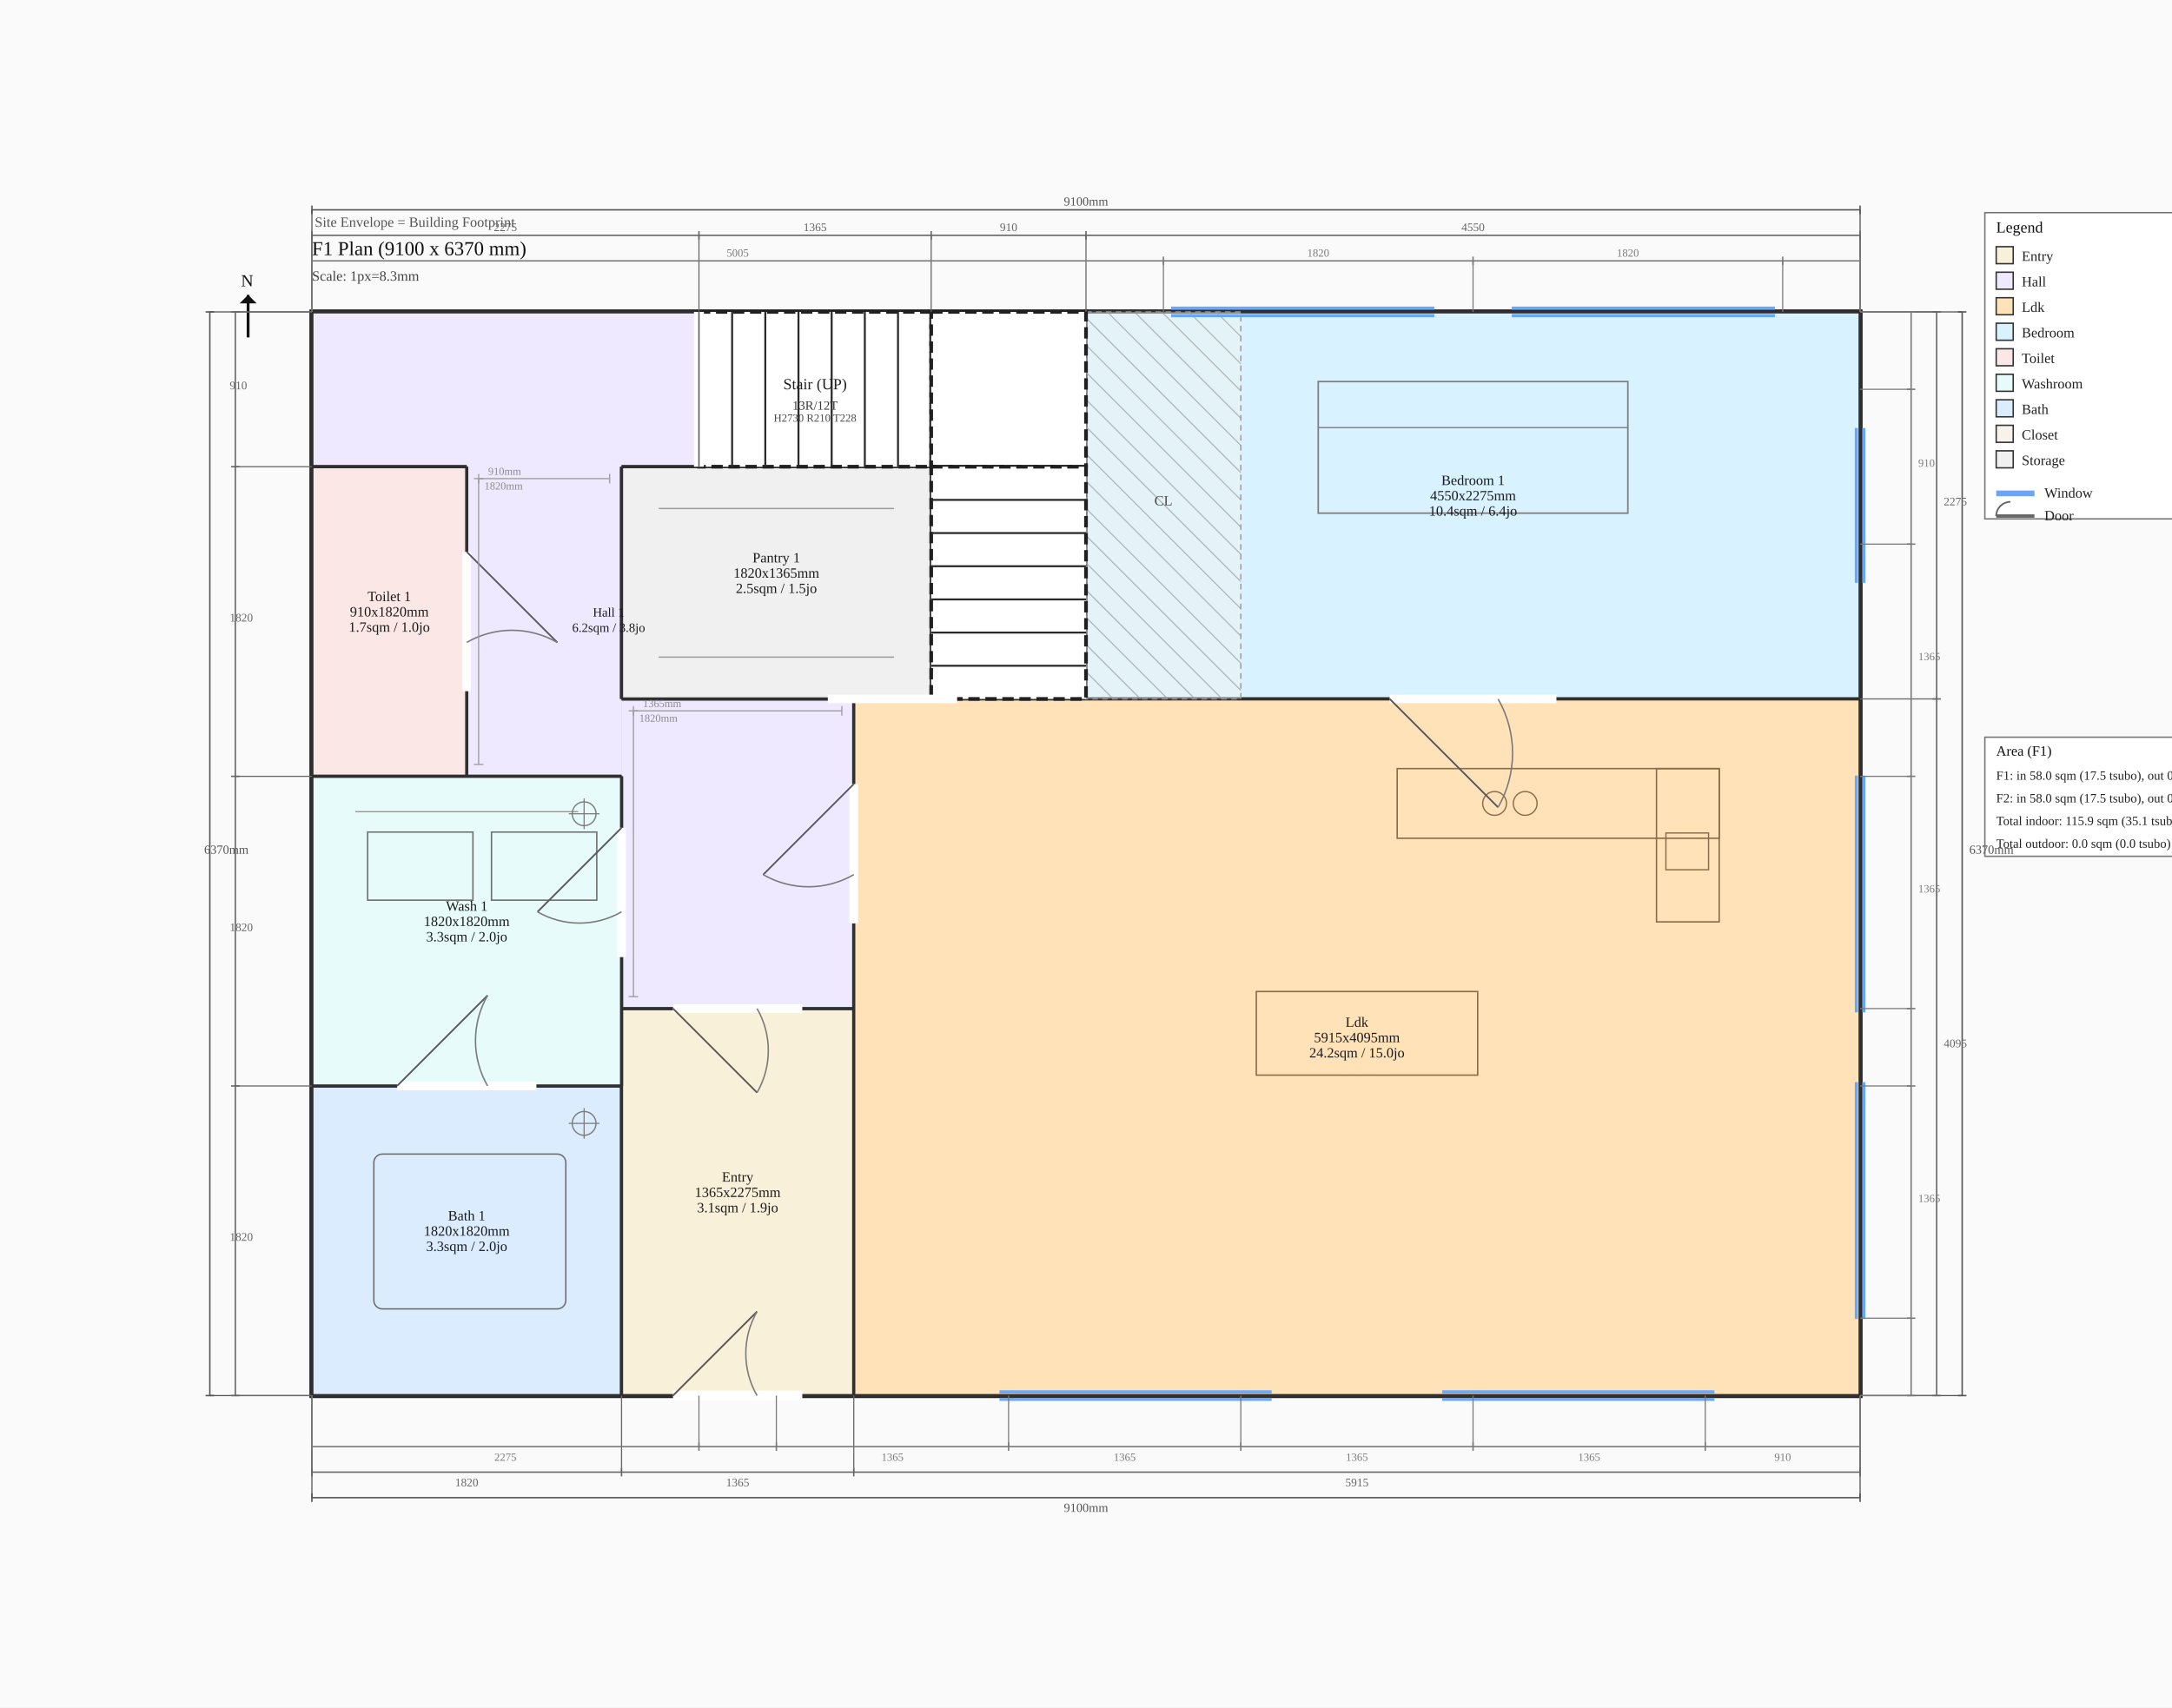
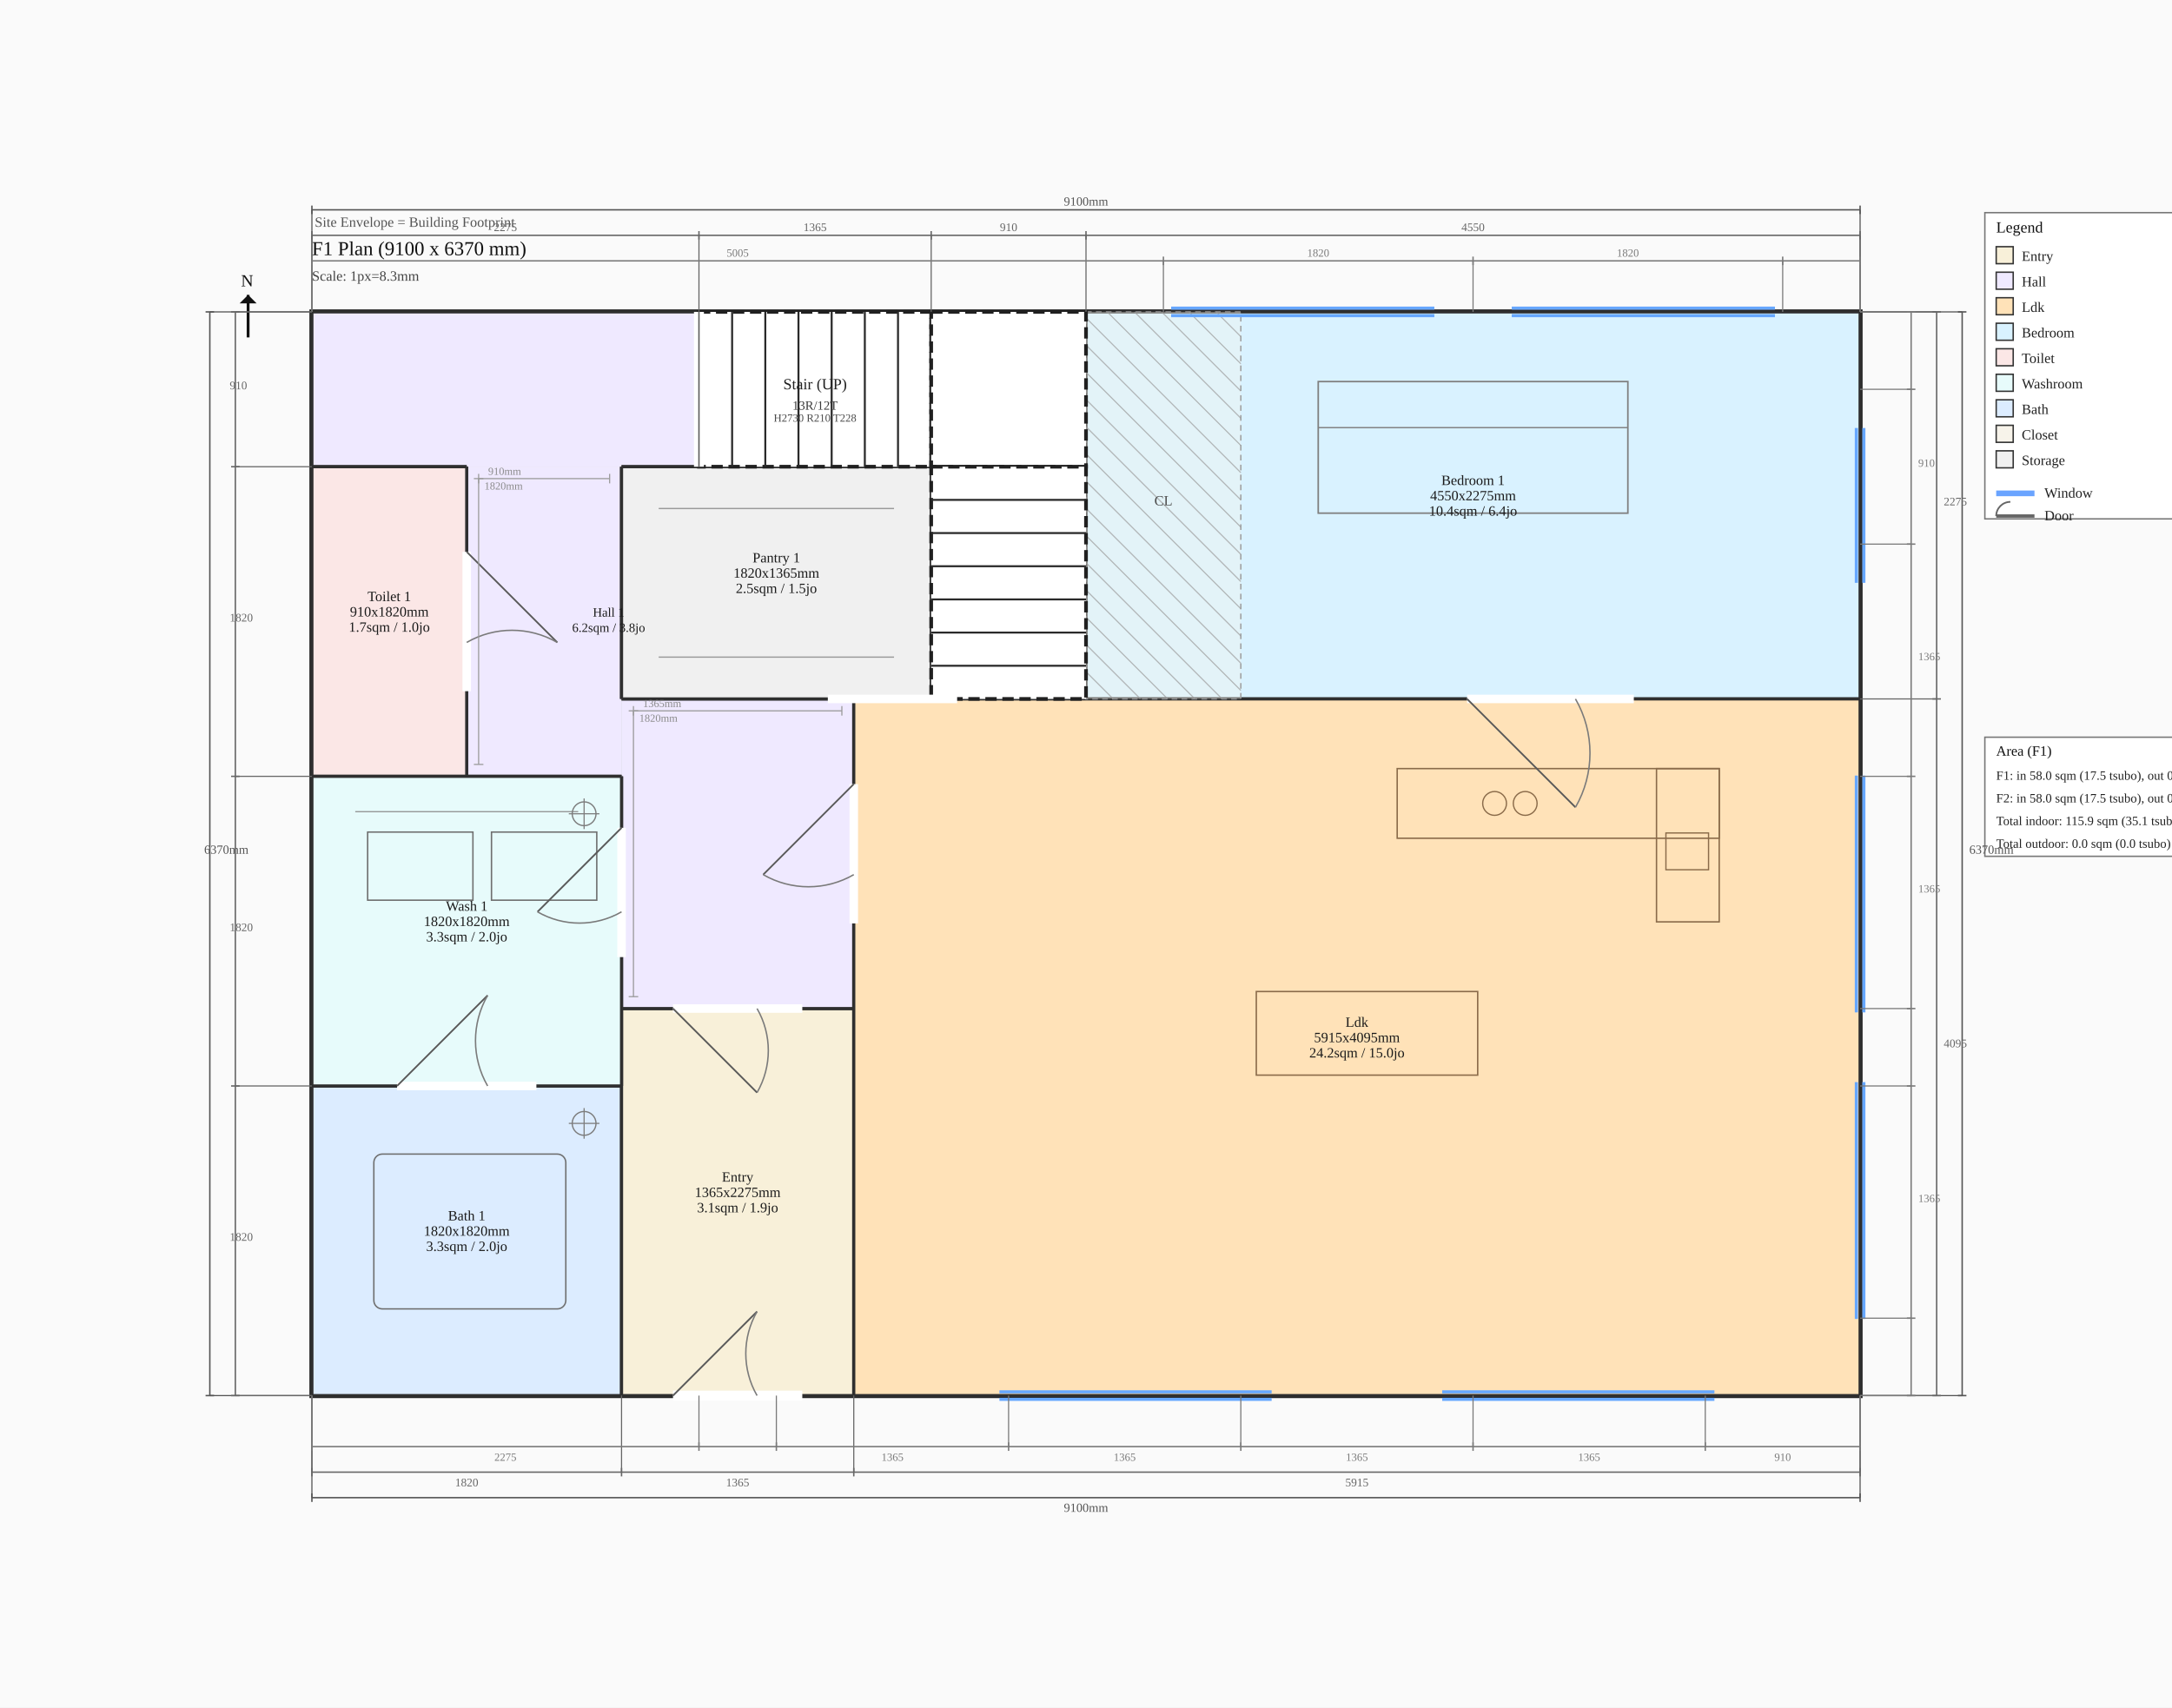
<svg xmlns="http://www.w3.org/2000/svg" baseProfile="tiny" height="1204.4px" version="1.2" width="1532.0px">
  <defs />
  <rect fill="#fafafa" height="1204.4" width="1532.0" x="0" y="0" />
  <line stroke="#ececec" stroke-width="0.7" x1="220.0" x2="220.0" y1="220.0" y2="984.4" />
  <line stroke="#ececec" stroke-width="0.7" x1="274.6" x2="274.6" y1="220.0" y2="984.4" />
  <line stroke="#ececec" stroke-width="0.7" x1="329.2" x2="329.2" y1="220.0" y2="984.4" />
  <line stroke="#ececec" stroke-width="0.7" x1="383.8" x2="383.8" y1="220.0" y2="984.4" />
  <line stroke="#ececec" stroke-width="0.7" x1="438.4" x2="438.4" y1="220.0" y2="984.4" />
  <line stroke="#ececec" stroke-width="0.7" x1="493.0" x2="493.0" y1="220.0" y2="984.4" />
  <line stroke="#ececec" stroke-width="0.7" x1="547.6" x2="547.6" y1="220.0" y2="984.4" />
  <line stroke="#ececec" stroke-width="0.7" x1="602.2" x2="602.2" y1="220.0" y2="984.4" />
  <line stroke="#ececec" stroke-width="0.7" x1="656.8" x2="656.8" y1="220.0" y2="984.4" />
  <line stroke="#ececec" stroke-width="0.7" x1="711.4" x2="711.4" y1="220.0" y2="984.4" />
  <line stroke="#ececec" stroke-width="0.7" x1="766.0" x2="766.0" y1="220.0" y2="984.4" />
  <line stroke="#ececec" stroke-width="0.7" x1="820.6" x2="820.6" y1="220.0" y2="984.4" />
  <line stroke="#ececec" stroke-width="0.7" x1="875.2" x2="875.2" y1="220.0" y2="984.4" />
  <line stroke="#ececec" stroke-width="0.7" x1="929.8" x2="929.8" y1="220.0" y2="984.4" />
  <line stroke="#ececec" stroke-width="0.7" x1="984.4" x2="984.4" y1="220.0" y2="984.4" />
  <line stroke="#ececec" stroke-width="0.7" x1="1039.0" x2="1039.0" y1="220.0" y2="984.4" />
  <line stroke="#ececec" stroke-width="0.7" x1="1093.6" x2="1093.6" y1="220.0" y2="984.4" />
  <line stroke="#ececec" stroke-width="0.7" x1="1148.2" x2="1148.2" y1="220.0" y2="984.4" />
  <line stroke="#ececec" stroke-width="0.7" x1="1202.8" x2="1202.8" y1="220.0" y2="984.4" />
  <line stroke="#ececec" stroke-width="0.7" x1="1257.4" x2="1257.4" y1="220.0" y2="984.4" />
  <line stroke="#ececec" stroke-width="0.7" x1="1312.0" x2="1312.0" y1="220.0" y2="984.4" />
  <line stroke="#d1d1d1" stroke-width="1.1" x1="220.0" x2="220.0" y1="220.0" y2="984.4" />
  <line stroke="#d1d1d1" stroke-width="1.1" x1="329.2" x2="329.2" y1="220.0" y2="984.4" />
  <line stroke="#d1d1d1" stroke-width="1.1" x1="438.4" x2="438.4" y1="220.0" y2="984.4" />
  <line stroke="#d1d1d1" stroke-width="1.1" x1="547.6" x2="547.6" y1="220.0" y2="984.4" />
  <line stroke="#d1d1d1" stroke-width="1.1" x1="656.8" x2="656.8" y1="220.0" y2="984.4" />
  <line stroke="#d1d1d1" stroke-width="1.1" x1="766.0" x2="766.0" y1="220.0" y2="984.4" />
  <line stroke="#d1d1d1" stroke-width="1.1" x1="875.2" x2="875.2" y1="220.0" y2="984.4" />
  <line stroke="#d1d1d1" stroke-width="1.1" x1="984.4" x2="984.4" y1="220.0" y2="984.4" />
  <line stroke="#d1d1d1" stroke-width="1.1" x1="1093.6" x2="1093.6" y1="220.0" y2="984.4" />
  <line stroke="#d1d1d1" stroke-width="1.1" x1="1202.8" x2="1202.8" y1="220.0" y2="984.4" />
  <line stroke="#d1d1d1" stroke-width="1.1" x1="1312.0" x2="1312.0" y1="220.0" y2="984.4" />
  <line stroke="#d1d1d1" stroke-width="1.1" x1="220.0" x2="1312.0" y1="220.0" y2="220.0" />
  <line stroke="#d1d1d1" stroke-width="1.1" x1="220.0" x2="1312.0" y1="329.2" y2="329.2" />
  <line stroke="#d1d1d1" stroke-width="1.1" x1="220.0" x2="1312.0" y1="438.4" y2="438.4" />
  <line stroke="#d1d1d1" stroke-width="1.1" x1="220.0" x2="1312.0" y1="547.6" y2="547.6" />
  <line stroke="#d1d1d1" stroke-width="1.1" x1="220.0" x2="1312.0" y1="656.8" y2="656.8" />
  <line stroke="#d1d1d1" stroke-width="1.1" x1="220.0" x2="1312.0" y1="766.0" y2="766.0" />
  <line stroke="#d1d1d1" stroke-width="1.1" x1="220.0" x2="1312.0" y1="875.2" y2="875.2" />
  <line stroke="#d1d1d1" stroke-width="1.1" x1="220.0" x2="1312.0" y1="984.4" y2="984.4" />
  <line stroke="#ececec" stroke-width="0.7" x1="220.0" x2="1312.0" y1="220.0" y2="220.0" />
  <line stroke="#ececec" stroke-width="0.7" x1="220.0" x2="1312.0" y1="274.6" y2="274.6" />
  <line stroke="#ececec" stroke-width="0.7" x1="220.0" x2="1312.0" y1="329.2" y2="329.2" />
  <line stroke="#ececec" stroke-width="0.7" x1="220.0" x2="1312.0" y1="383.8" y2="383.8" />
  <line stroke="#ececec" stroke-width="0.7" x1="220.0" x2="1312.0" y1="438.4" y2="438.4" />
  <line stroke="#ececec" stroke-width="0.7" x1="220.0" x2="1312.0" y1="493.0" y2="493.0" />
  <line stroke="#ececec" stroke-width="0.7" x1="220.0" x2="1312.0" y1="547.6" y2="547.6" />
  <line stroke="#ececec" stroke-width="0.7" x1="220.0" x2="1312.0" y1="602.2" y2="602.2" />
  <line stroke="#ececec" stroke-width="0.7" x1="220.0" x2="1312.0" y1="656.8" y2="656.8" />
  <line stroke="#ececec" stroke-width="0.7" x1="220.0" x2="1312.0" y1="711.4" y2="711.4" />
  <line stroke="#ececec" stroke-width="0.7" x1="220.0" x2="1312.0" y1="766.0" y2="766.0" />
  <line stroke="#ececec" stroke-width="0.7" x1="220.0" x2="1312.0" y1="820.6" y2="820.6" />
  <line stroke="#ececec" stroke-width="0.7" x1="220.0" x2="1312.0" y1="875.2" y2="875.2" />
  <line stroke="#ececec" stroke-width="0.7" x1="220.0" x2="1312.0" y1="929.8" y2="929.8" />
  <line stroke="#ececec" stroke-width="0.7" x1="220.0" x2="1312.0" y1="984.4" y2="984.4" />
  <rect fill="none" height="764.4" stroke="#6a6a6a" stroke-dasharray="8,4" stroke-width="2" width="1092.0" x="220.0" y="220.0" />
  <rect fill="none" height="764.4" stroke="#1f1f1f" stroke-width="3.5" width="1092.0" x="220.0" y="220.0" />
  <text fill="#555555" font-size="10" x="222.0" y="160.0">Site Envelope = Building Footprint</text>
  <rect fill="#dcecff" height="218.4" stroke="none" width="218.4" x="220.0" y="766.0" />
  <line stroke="#2f2f2f" stroke-width="2.2" x1="220.0" x2="438.4" y1="984.4" y2="984.4" />
  <line stroke="#2f2f2f" stroke-width="2.2" x1="220.0" x2="438.4" y1="766.0" y2="766.0" />
  <line stroke="#2f2f2f" stroke-width="2.2" x1="438.4" x2="438.4" y1="766.0" y2="984.4" />
  <line stroke="#2f2f2f" stroke-width="2.2" x1="220.0" x2="220.0" y1="766.0" y2="984.4" />
  <rect fill="#d9f2ff" height="273.0" stroke="none" width="546.0" x="766.0" y="220.0" />
  <line stroke="#2f2f2f" stroke-width="2.2" x1="766.0" x2="1312.0" y1="493.0" y2="493.0" />
  <line stroke="#2f2f2f" stroke-width="2.2" x1="766.0" x2="1312.0" y1="220.0" y2="220.0" />
  <line stroke="#2f2f2f" stroke-width="2.2" x1="766.0" x2="766.0" y1="220.0" y2="493.0" />
  <line stroke="#2f2f2f" stroke-width="2.2" x1="1312.0" x2="1312.0" y1="220.0" y2="493.0" />
  <rect fill="#f8f0d9" height="273.0" stroke="none" width="163.8" x="438.4" y="711.4" />
  <line stroke="#2f2f2f" stroke-width="2.2" x1="438.4" x2="602.2" y1="984.4" y2="984.4" />
  <line stroke="#2f2f2f" stroke-width="2.2" x1="438.4" x2="602.2" y1="711.4" y2="711.4" />
  <line stroke="#2f2f2f" stroke-width="2.2" x1="602.2" x2="602.2" y1="711.4" y2="984.4" />
  <line stroke="#2f2f2f" stroke-width="2.2" x1="438.4" x2="438.4" y1="711.4" y2="984.4" />
  <rect fill="#efe9ff" height="218.4" stroke="none" width="163.8" x="438.4" y="493.0" />
  <rect fill="#efe9ff" height="218.4" stroke="none" width="109.2" x="329.2" y="329.2" />
  <rect fill="#efe9ff" height="109.2" stroke="none" width="273.0" x="220.0" y="220.0" />
  <line stroke="#2f2f2f" stroke-width="2.2" x1="220.0" x2="493.0" y1="220.0" y2="220.0" />
  <line stroke="#2f2f2f" stroke-width="2.2" x1="438.4" x2="602.2" y1="493.0" y2="493.0" />
  <line stroke="#2f2f2f" stroke-width="2.2" x1="438.4" x2="602.2" y1="711.4" y2="711.4" />
  <line stroke="#2f2f2f" stroke-width="2.2" x1="329.2" x2="438.4" y1="547.6" y2="547.6" />
  <line stroke="#2f2f2f" stroke-width="2.2" x1="220.0" x2="329.2" y1="329.2" y2="329.2" />
  <line stroke="#2f2f2f" stroke-width="2.2" x1="438.4" x2="493.0" y1="329.2" y2="329.2" />
  <line stroke="#2f2f2f" stroke-width="2.2" x1="438.4" x2="438.4" y1="329.2" y2="493.0" />
  <line stroke="#2f2f2f" stroke-width="2.2" x1="438.4" x2="438.4" y1="547.6" y2="711.4" />
  <line stroke="#2f2f2f" stroke-width="2.2" x1="329.2" x2="329.2" y1="329.2" y2="547.6" />
  <line stroke="#2f2f2f" stroke-width="2.2" x1="602.2" x2="602.2" y1="493.0" y2="711.4" />
  <line stroke="#2f2f2f" stroke-width="2.2" x1="220.0" x2="220.0" y1="220.0" y2="329.2" />
  <line stroke="#2f2f2f" stroke-width="2.2" x1="493.0" x2="493.0" y1="220.0" y2="329.2" />
  <rect fill="#ffe2b8" height="491.4" stroke="none" width="709.8" x="602.2" y="493.0" />
  <line stroke="#2f2f2f" stroke-width="2.2" x1="602.2" x2="1312.0" y1="493.0" y2="493.0" />
  <line stroke="#2f2f2f" stroke-width="2.2" x1="602.2" x2="1312.0" y1="984.4" y2="984.4" />
  <line stroke="#2f2f2f" stroke-width="2.2" x1="1312.0" x2="1312.0" y1="493.0" y2="984.4" />
  <line stroke="#2f2f2f" stroke-width="2.2" x1="602.2" x2="602.2" y1="493.0" y2="984.4" />
  <rect fill="#f0f0f0" height="163.8" stroke="none" width="218.4" x="438.4" y="329.2" />
  <line stroke="#2f2f2f" stroke-width="2.2" x1="438.4" x2="656.8" y1="329.2" y2="329.2" />
  <line stroke="#2f2f2f" stroke-width="2.2" x1="438.4" x2="656.8" y1="493.0" y2="493.0" />
  <line stroke="#2f2f2f" stroke-width="2.2" x1="438.4" x2="438.4" y1="329.2" y2="493.0" />
  <line stroke="#2f2f2f" stroke-width="2.2" x1="656.8" x2="656.8" y1="329.2" y2="493.0" />
  <rect fill="#fbe7e6" height="218.4" stroke="none" width="109.2" x="220.0" y="329.2" />
  <line stroke="#2f2f2f" stroke-width="2.2" x1="220.0" x2="329.2" y1="329.2" y2="329.2" />
  <line stroke="#2f2f2f" stroke-width="2.2" x1="220.0" x2="329.2" y1="547.6" y2="547.6" />
  <line stroke="#2f2f2f" stroke-width="2.2" x1="329.2" x2="329.2" y1="329.2" y2="547.6" />
  <line stroke="#2f2f2f" stroke-width="2.2" x1="220.0" x2="220.0" y1="329.2" y2="547.6" />
  <rect fill="#e7fbfb" height="218.4" stroke="none" width="218.4" x="220.0" y="547.6" />
  <line stroke="#2f2f2f" stroke-width="2.2" x1="220.0" x2="438.4" y1="547.6" y2="547.6" />
  <line stroke="#2f2f2f" stroke-width="2.2" x1="220.0" x2="438.4" y1="766.0" y2="766.0" />
  <line stroke="#2f2f2f" stroke-width="2.2" x1="220.0" x2="220.0" y1="547.6" y2="766.0" />
  <line stroke="#2f2f2f" stroke-width="2.2" x1="438.4" x2="438.4" y1="547.6" y2="766.0" />
  <rect fill="#f7f3ea" fill-opacity="0.35" height="273.0" stroke="#9a9a9a" stroke-dasharray="4,3" stroke-width="0.9" width="109.2" x="766.0" y="220.0" />
  <line stroke="#9c9c9c" stroke-opacity="0.7" stroke-width="0.8" x1="766.0" x2="785.2" y1="473.8" y2="493.0" />
  <line stroke="#9c9c9c" stroke-opacity="0.7" stroke-width="0.8" x1="766.0" x2="804.4" y1="454.6" y2="493.0" />
  <line stroke="#9c9c9c" stroke-opacity="0.7" stroke-width="0.8" x1="766.0" x2="823.6" y1="435.4" y2="493.0" />
  <line stroke="#9c9c9c" stroke-opacity="0.7" stroke-width="0.8" x1="766.0" x2="842.8" y1="416.2" y2="493.0" />
  <line stroke="#9c9c9c" stroke-opacity="0.7" stroke-width="0.8" x1="766.0" x2="862.0" y1="397.0" y2="493.0" />
  <line stroke="#9c9c9c" stroke-opacity="0.7" stroke-width="0.8" x1="766.0" x2="875.2" y1="377.8" y2="487.0" />
  <line stroke="#9c9c9c" stroke-opacity="0.7" stroke-width="0.8" x1="766.0" x2="875.2" y1="358.6" y2="467.8" />
  <line stroke="#9c9c9c" stroke-opacity="0.7" stroke-width="0.8" x1="766.0" x2="875.2" y1="339.4" y2="448.6" />
  <line stroke="#9c9c9c" stroke-opacity="0.7" stroke-width="0.8" x1="766.0" x2="875.2" y1="320.2" y2="429.4" />
  <line stroke="#9c9c9c" stroke-opacity="0.7" stroke-width="0.8" x1="766.0" x2="875.2" y1="301.0" y2="410.2" />
  <line stroke="#9c9c9c" stroke-opacity="0.7" stroke-width="0.8" x1="766.0" x2="875.2" y1="281.8" y2="391.0" />
  <line stroke="#9c9c9c" stroke-opacity="0.7" stroke-width="0.8" x1="766.0" x2="875.2" y1="262.6" y2="371.8" />
  <line stroke="#9c9c9c" stroke-opacity="0.7" stroke-width="0.8" x1="766.0" x2="875.2" y1="243.4" y2="352.6" />
  <line stroke="#9c9c9c" stroke-opacity="0.7" stroke-width="0.8" x1="766.0" x2="875.2" y1="224.2" y2="333.4" />
  <line stroke="#9c9c9c" stroke-opacity="0.7" stroke-width="0.8" x1="781.0" x2="875.2" y1="220.0" y2="314.2" />
  <line stroke="#9c9c9c" stroke-opacity="0.7" stroke-width="0.8" x1="800.2" x2="875.2" y1="220.0" y2="295.0" />
  <line stroke="#9c9c9c" stroke-opacity="0.7" stroke-width="0.8" x1="819.4" x2="875.2" y1="220.0" y2="275.8" />
  <line stroke="#9c9c9c" stroke-opacity="0.7" stroke-width="0.8" x1="838.6" x2="875.2" y1="220.0" y2="256.6" />
  <line stroke="#9c9c9c" stroke-opacity="0.7" stroke-width="0.8" x1="857.8" x2="875.2" y1="220.0" y2="237.4" />
  <rect fill="none" height="49.14" stroke="#8a6b4a" stroke-width="1.0" width="227.136" x="985.492" y="542.14" />
  <rect fill="none" height="108.108" stroke="#8a6b4a" stroke-width="1.0" width="44.226" x="1168.402" y="542.14" />
  <circle cx="1054.19" cy="566.71" fill="none" r="8.4" stroke="#8a6b4a" stroke-width="0.9" />
  <circle cx="1075.79" cy="566.71" fill="none" r="8.4" stroke="#8a6b4a" stroke-width="0.9" />
  <rect fill="none" height="25.946" stroke="#8a6b4a" stroke-width="0.9" width="30.074" x="1175.036" y="587.545" />
  <rect fill="none" height="58.968" stroke="#8a6b4a" stroke-width="1.0" width="156.156" x="886.12" y="699.388" />
  <rect fill="none" height="92.82" stroke="#7f7f7f" stroke-width="1.1" width="218.4" x="929.8" y="269.14" />
  <line stroke="#7f7f7f" stroke-width="0.9" x1="929.8" x2="1148.2" y1="301.627" y2="301.627" />
  <line stroke="#9a9a9a" stroke-width="0.9" x1="464.608" x2="630.592" y1="358.684" y2="358.684" />
  <line stroke="#9a9a9a" stroke-width="0.9" x1="464.608" x2="630.592" y1="463.516" y2="463.516" />
  <rect fill="none" height="48.048" stroke="#6f6f6f" stroke-width="1.0" width="74.256" x="259.312" y="586.912" />
  <rect fill="none" height="48.048" stroke="#6f6f6f" stroke-width="1.0" width="74.256" x="346.672" y="586.912" />
  <line stroke="#8f8f8f" stroke-width="0.8" x1="250.576" x2="407.824" y1="572.512" y2="572.512" />
  <circle cx="412.0" cy="574.0" fill="none" r="8.4" stroke="#7c7c7c" stroke-width="0.9" />
  <line stroke="#7c7c7c" stroke-width="0.8" x1="401.2" x2="422.8" y1="574.0" y2="574.0" />
  <line stroke="#7c7c7c" stroke-width="0.8" x1="412.0" x2="412.0" y1="563.2" y2="584.8" />
  <rect fill="none" height="109.2" rx="6" ry="6" stroke="#6f6f6f" stroke-width="1.0" width="135.408" x="263.68" y="814.048" />
  <circle cx="412.0" cy="792.4" fill="none" r="8.4" stroke="#7c7c7c" stroke-width="0.9" />
  <line stroke="#7c7c7c" stroke-width="0.8" x1="401.2" x2="422.8" y1="792.4" y2="792.4" />
  <line stroke="#7c7c7c" stroke-width="0.8" x1="412.0" x2="412.0" y1="781.6" y2="803.2" />
  <rect fill="#ffffff" height="109.2" stroke="#202020" stroke-dasharray="8,4" stroke-width="2.6" width="163.8" x="493.0" y="220.0" />
  <rect fill="#ffffff" height="109.2" stroke="#202020" stroke-dasharray="8,4" stroke-width="2.6" width="109.2" x="656.8" y="220.0" />
  <rect fill="#ffffff" height="163.8" stroke="#202020" stroke-dasharray="8,4" stroke-width="2.6" width="109.2" x="656.8" y="329.2" />
  <line stroke="#2a2a2a" stroke-width="1.4" x1="516.4" x2="516.4" y1="220.0" y2="329.2" />
  <line stroke="#2a2a2a" stroke-width="1.4" x1="539.8" x2="539.8" y1="220.0" y2="329.2" />
  <line stroke="#2a2a2a" stroke-width="1.4" x1="563.2" x2="563.2" y1="220.0" y2="329.2" />
  <line stroke="#2a2a2a" stroke-width="1.4" x1="586.6" x2="586.6" y1="220.0" y2="329.2" />
  <line stroke="#2a2a2a" stroke-width="1.4" x1="610.0" x2="610.0" y1="220.0" y2="329.2" />
  <line stroke="#2a2a2a" stroke-width="1.4" x1="633.4" x2="633.4" y1="220.0" y2="329.2" />
  <line stroke="#2a2a2a" stroke-width="1.4" x1="656.8" x2="766.0" y1="352.6" y2="352.6" />
  <line stroke="#2a2a2a" stroke-width="1.4" x1="656.8" x2="766.0" y1="376.0" y2="376.0" />
  <line stroke="#2a2a2a" stroke-width="1.4" x1="656.8" x2="766.0" y1="399.4" y2="399.4" />
  <line stroke="#2a2a2a" stroke-width="1.4" x1="656.8" x2="766.0" y1="422.8" y2="422.8" />
  <line stroke="#2a2a2a" stroke-width="1.4" x1="656.8" x2="766.0" y1="446.2" y2="446.2" />
  <line stroke="#2a2a2a" stroke-width="1.4" x1="656.8" x2="766.0" y1="469.6" y2="469.6" />
  <text fill="#202020" font-size="11" text-anchor="middle" x="574.9" y="274.6">Stair (UP)</text>
  <text fill="#3a3a3a" font-size="9.0" text-anchor="middle" x="574.9" y="289.0">13R/12T</text>
  <text fill="#4a4a4a" font-size="7.8" text-anchor="middle" x="574.9" y="297.4">H2730 R210 T228</text>
  <line stroke="#ffffff" stroke-width="7" x1="493.0" x2="493.0" y1="220.0" y2="329.2" />
  <line stroke="#5e5e5e" stroke-width="1.0" x1="493.0" x2="493.0" y1="220.0" y2="329.2" />
  <line stroke="#ffffff" stroke-width="6" x1="474.7" x2="565.9" y1="711.4" y2="711.4" />
  <line stroke="#595959" stroke-width="1.2" x1="474.7" x2="533.98" y1="711.4" y2="770.68" />
  <path d="M 533.98,711.4 A 59.28,59.28 0 0 1 533.98,770.68" fill="none" stroke="#7a7a7a" stroke-width="1.0" />
  <line stroke="#ffffff" stroke-width="6" x1="602.2" x2="602.2" y1="553.06" y2="651.34" />
  <line stroke="#595959" stroke-width="1.2" x1="602.2" x2="538.318" y1="553.06" y2="616.942" />
  <path d="M 602.2,616.942 A 63.882,63.882 0 0 1 538.318,616.942" fill="none" stroke="#7a7a7a" stroke-width="1.0" />
  <line stroke="#ffffff" stroke-width="6" x1="329.2" x2="329.2" y1="389.26" y2="487.54" />
  <line stroke="#595959" stroke-width="1.2" x1="329.2" x2="393.082" y1="389.26" y2="453.142" />
  <path d="M 329.2,453.142 A 63.882,63.882 0 0 1 393.082,453.142" fill="none" stroke="#7a7a7a" stroke-width="1.0" />
  <line stroke="#ffffff" stroke-width="6" x1="438.4" x2="438.4" y1="583.9" y2="675.1" />
  <line stroke="#595959" stroke-width="1.2" x1="438.4" x2="379.12" y1="583.9" y2="643.18" />
  <path d="M 438.4,643.18 A 59.28,59.28 0 0 1 379.12,643.18" fill="none" stroke="#7a7a7a" stroke-width="1.0" />
  <line stroke="#ffffff" stroke-width="6" x1="280.06" x2="378.34" y1="766.0" y2="766.0" />
  <line stroke="#595959" stroke-width="1.2" x1="280.06" x2="343.942" y1="766.0" y2="702.118" />
  <path d="M 343.942,766.0 A 63.882,63.882 0 0 1 343.942,702.118" fill="none" stroke="#7a7a7a" stroke-width="1.0" />
-   <line stroke="#ffffff" stroke-width="6" x1="980.2" x2="1097.8" y1="493.0" y2="493.0" />
-   <line stroke="#595959" stroke-width="1.2" x1="980.2" x2="1056.64" y1="493.0" y2="569.44" />
-   <path d="M 1056.64,493.0 A 76.44,76.44 0 0 1 1056.64,569.44" fill="none" stroke="#7a7a7a" stroke-width="1.0" />
+   <line stroke="#ffffff" stroke-width="6" x1="1034.8" x2="1152.4" y1="493.0" y2="493.0" />
+   <line stroke="#595959" stroke-width="1.2" x1="1034.8" x2="1111.24" y1="493.0" y2="569.44" />
+   <path d="M 1111.24,493.0 A 76.44,76.44 0 0 1 1111.24,569.44" fill="none" stroke="#7a7a7a" stroke-width="1.0" />
  <line stroke="#ffffff" stroke-width="6" x1="583.9" x2="675.1" y1="493.0" y2="493.0" />
  <line stroke="#ffffff" stroke-width="7" x1="474.7" x2="565.9" y1="984.4" y2="984.4" />
  <line stroke="#595959" stroke-width="1.2" x1="474.7" x2="533.98" y1="984.4" y2="925.12" />
  <path d="M 533.98,984.4 A 59.28,59.28 0 0 1 533.98,925.12" fill="none" stroke="#7a7a7a" stroke-width="1.0" />
  <line stroke="#66a7ff" stroke-width="2.2" x1="1309.36" x2="1309.36" y1="547.072" y2="714.112" />
  <line stroke="#66a7ff" stroke-width="2.2" x1="1314.64" x2="1314.64" y1="547.072" y2="714.112" />
  <line stroke="#66a7ff" stroke-width="2.2" x1="1309.36" x2="1309.36" y1="763.288" y2="930.328" />
  <line stroke="#66a7ff" stroke-width="2.2" x1="1314.64" x2="1314.64" y1="763.288" y2="930.328" />
  <line stroke="#66a7ff" stroke-width="2.2" x1="704.944" x2="896.944" y1="981.76" y2="981.76" />
  <line stroke="#66a7ff" stroke-width="2.2" x1="704.944" x2="896.944" y1="987.04" y2="987.04" />
  <line stroke="#66a7ff" stroke-width="2.2" x1="1017.256" x2="1209.256" y1="981.76" y2="981.76" />
  <line stroke="#66a7ff" stroke-width="2.2" x1="1017.256" x2="1209.256" y1="987.04" y2="987.04" />
  <line stroke="#66a7ff" stroke-width="2.2" x1="1309.36" x2="1309.36" y1="301.9" y2="411.1" />
  <line stroke="#66a7ff" stroke-width="2.2" x1="1314.64" x2="1314.64" y1="301.9" y2="411.1" />
  <line stroke="#66a7ff" stroke-width="2.2" x1="826.06" x2="1011.7" y1="217.36" y2="217.36" />
  <line stroke="#66a7ff" stroke-width="2.2" x1="826.06" x2="1011.7" y1="222.64" y2="222.64" />
  <line stroke="#66a7ff" stroke-width="2.2" x1="1066.3" x2="1251.94" y1="217.36" y2="217.36" />
  <line stroke="#66a7ff" stroke-width="2.2" x1="1066.3" x2="1251.94" y1="222.64" y2="222.64" />
  <line stroke="#9a9a9a" stroke-width="0.8" x1="446.8" x2="593.8" y1="501.4" y2="501.4" />
  <line stroke="#9a9a9a" stroke-width="0.8" x1="446.8" x2="446.8" y1="498.04" y2="504.76" />
  <line stroke="#9a9a9a" stroke-width="0.8" x1="593.8" x2="593.8" y1="498.04" y2="504.76" />
  <text fill="#8a8a8a" font-size="7.6" text-anchor="start" x="453.52" y="498.76">1365mm</text>
  <line stroke="#9a9a9a" stroke-width="0.8" x1="446.8" x2="446.8" y1="501.4" y2="703.0" />
  <line stroke="#9a9a9a" stroke-width="0.8" x1="443.44" x2="450.16" y1="501.4" y2="501.4" />
  <line stroke="#9a9a9a" stroke-width="0.8" x1="443.44" x2="450.16" y1="703.0" y2="703.0" />
  <text fill="#8a8a8a" font-size="7.6" text-anchor="start" x="450.88" y="509.08">1820mm</text>
  <line stroke="#9a9a9a" stroke-width="0.8" x1="337.6" x2="430.0" y1="337.6" y2="337.6" />
  <line stroke="#9a9a9a" stroke-width="0.8" x1="337.6" x2="337.6" y1="334.24" y2="340.96" />
  <line stroke="#9a9a9a" stroke-width="0.8" x1="430.0" x2="430.0" y1="334.24" y2="340.96" />
  <text fill="#8a8a8a" font-size="7.6" text-anchor="start" x="344.32" y="334.96">910mm</text>
  <line stroke="#9a9a9a" stroke-width="0.8" x1="337.6" x2="337.6" y1="337.6" y2="539.2" />
  <line stroke="#9a9a9a" stroke-width="0.8" x1="334.24" x2="340.96" y1="337.6" y2="337.6" />
  <line stroke="#9a9a9a" stroke-width="0.8" x1="334.24" x2="340.96" y1="539.2" y2="539.2" />
  <text fill="#8a8a8a" font-size="7.6" text-anchor="start" x="341.68" y="345.28">1820mm</text>
  <text fill="#1b1b1b" font-size="10" text-anchor="middle" x="329.2" y="860.8">Bath 1</text>
  <text fill="#1b1b1b" font-size="10" text-anchor="middle" x="329.2" y="871.6">1820x1820mm</text>
  <text fill="#1b1b1b" font-size="10" text-anchor="middle" x="329.2" y="882.4">3.3sqm / 2.0jo</text>
  <text fill="#1b1b1b" font-size="10" text-anchor="middle" x="1039.0" y="342.1">Bedroom 1</text>
  <text fill="#1b1b1b" font-size="10" text-anchor="middle" x="1039.0" y="352.9">4550x2275mm</text>
  <text fill="#1b1b1b" font-size="10" text-anchor="middle" x="1039.0" y="363.7">10.4sqm / 6.4jo</text>
  <text fill="#1b1b1b" font-size="10" text-anchor="middle" x="520.3" y="833.5">Entry</text>
  <text fill="#1b1b1b" font-size="10" text-anchor="middle" x="520.3" y="844.3">1365x2275mm</text>
  <text fill="#1b1b1b" font-size="10" text-anchor="middle" x="520.3" y="855.1">3.1sqm / 1.9jo</text>
  <text fill="#1b1b1b" font-size="9" text-anchor="middle" x="429.3" y="434.92">Hall 1</text>
  <text fill="#1b1b1b" font-size="9" text-anchor="middle" x="429.3" y="445.72">6.2sqm / 3.8jo</text>
  <text fill="#1b1b1b" font-size="10" text-anchor="middle" x="957.1" y="724.3">Ldk</text>
  <text fill="#1b1b1b" font-size="10" text-anchor="middle" x="957.1" y="735.1">5915x4095mm</text>
  <text fill="#1b1b1b" font-size="10" text-anchor="middle" x="957.1" y="745.9">24.2sqm / 15.0jo</text>
  <text fill="#1b1b1b" font-size="10" text-anchor="middle" x="547.6" y="396.7">Pantry 1</text>
  <text fill="#1b1b1b" font-size="10" text-anchor="middle" x="547.6" y="407.5">1820x1365mm</text>
  <text fill="#1b1b1b" font-size="10" text-anchor="middle" x="547.6" y="418.3">2.5sqm / 1.5jo</text>
  <text fill="#1b1b1b" font-size="10" text-anchor="middle" x="274.6" y="424.0">Toilet 1</text>
  <text fill="#1b1b1b" font-size="10" text-anchor="middle" x="274.6" y="434.8">910x1820mm</text>
  <text fill="#1b1b1b" font-size="10" text-anchor="middle" x="274.6" y="445.6">1.7sqm / 1.0jo</text>
  <text fill="#1b1b1b" font-size="10" text-anchor="middle" x="329.2" y="642.4">Wash 1</text>
  <text fill="#1b1b1b" font-size="10" text-anchor="middle" x="329.2" y="653.2">1820x1820mm</text>
  <text fill="#1b1b1b" font-size="10" text-anchor="middle" x="329.2" y="664.0">3.3sqm / 2.0jo</text>
  <text fill="#4a4a4a" font-size="10" text-anchor="middle" x="820.6" y="356.5">CL</text>
  <text fill="#111111" font-size="14" x="220.0" y="180.0">F1 Plan  (9100 x 6370 mm)</text>
  <text fill="#444444" font-size="10" x="220.0" y="198.0">Scale: 1px=8.3mm</text>
  <rect fill="#ffffff" height="216" stroke="#777777" stroke-width="1" width="170" x="1400.0" y="150.0" />
  <text fill="#111111" font-size="11" x="1408.0" y="164.0">Legend</text>
  <rect fill="#f8f0d9" height="12" stroke="#333333" stroke-width="1" width="12" x="1408.0" y="174.0" />
  <text fill="#222222" font-size="10" x="1426.0" y="184.0">Entry</text>
  <rect fill="#efe9ff" height="12" stroke="#333333" stroke-width="1" width="12" x="1408.0" y="192.0" />
  <text fill="#222222" font-size="10" x="1426.0" y="202.0">Hall</text>
  <rect fill="#ffe2b8" height="12" stroke="#333333" stroke-width="1" width="12" x="1408.0" y="210.0" />
  <text fill="#222222" font-size="10" x="1426.0" y="220.0">Ldk</text>
  <rect fill="#d9f2ff" height="12" stroke="#333333" stroke-width="1" width="12" x="1408.0" y="228.0" />
  <text fill="#222222" font-size="10" x="1426.0" y="238.0">Bedroom</text>
  <rect fill="#fbe7e6" height="12" stroke="#333333" stroke-width="1" width="12" x="1408.0" y="246.0" />
  <text fill="#222222" font-size="10" x="1426.0" y="256.0">Toilet</text>
  <rect fill="#e7fbfb" height="12" stroke="#333333" stroke-width="1" width="12" x="1408.0" y="264.0" />
  <text fill="#222222" font-size="10" x="1426.0" y="274.0">Washroom</text>
  <rect fill="#dcecff" height="12" stroke="#333333" stroke-width="1" width="12" x="1408.0" y="282.0" />
  <text fill="#222222" font-size="10" x="1426.0" y="292.0">Bath</text>
  <rect fill="#f7f3ea" height="12" stroke="#333333" stroke-width="1" width="12" x="1408.0" y="300.0" />
  <text fill="#222222" font-size="10" x="1426.0" y="310.0">Closet</text>
  <rect fill="#f0f0f0" height="12" stroke="#333333" stroke-width="1" width="12" x="1408.0" y="318.0" />
  <text fill="#222222" font-size="10" x="1426.0" y="328.0">Storage</text>
  <line stroke="#6aa4ff" stroke-width="4" x1="1408.0" x2="1435.0" y1="348.0" y2="348.0" />
  <text fill="#222222" font-size="10" x="1442.0" y="351.0">Window</text>
  <line stroke="#666666" stroke-width="2.4" x1="1408.0" x2="1435.0" y1="364.0" y2="364.0" />
  <path d="M 1408.0,364.0 A 10,10 0 0 1 1418.0,354.0" fill="none" stroke="#666666" stroke-width="1.2" />
  <text fill="#222222" font-size="10" x="1442.0" y="367.0">Door</text>
  <rect fill="#ffffff" height="84" stroke="#777777" stroke-width="1" width="200" x="1400.0" y="520.0" />
  <text fill="#111111" font-size="10" x="1408.0" y="533.0">Area (F1)</text>
  <text fill="#222222" font-size="9" x="1408.0" y="550.0">F1: in 58.0 sqm (17.5 tsubo), out 0.0 sqm (0.0 tsubo)</text>
  <text fill="#222222" font-size="9" x="1408.0" y="566.0">F2: in 58.0 sqm (17.5 tsubo), out 0.0 sqm (0.0 tsubo)</text>
  <text fill="#222222" font-size="9" x="1408.0" y="582.0">Total indoor: 115.9 sqm (35.1 tsubo)</text>
  <text fill="#222222" font-size="9" x="1408.0" y="598.0">Total outdoor: 0.0 sqm (0.0 tsubo)</text>
  <line stroke="#111111" stroke-width="2" x1="175.0" x2="175.0" y1="238.0" y2="208.0" />
  <polygon fill="#111111" points="175.0,208.0 181.0,214.0 169.0,214.0" />
  <text fill="#111111" font-size="12" x="170.0" y="202.0">N</text>
  <line stroke="#545454" stroke-width="1.0" x1="220.0" x2="1312.0" y1="148.0" y2="148.0" />
  <line stroke="#545454" stroke-width="0.8" x1="220.0" x2="220.0" y1="220.0" y2="148.0" />
  <line stroke="#545454" stroke-width="1.0" x1="220.0" x2="220.0" y1="145.0" y2="151.0" />
  <line stroke="#545454" stroke-width="0.8" x1="1312.0" x2="1312.0" y1="220.0" y2="148.0" />
  <line stroke="#545454" stroke-width="1.0" x1="1312.0" x2="1312.0" y1="145.0" y2="151.0" />
  <text fill="#545454" font-size="8.8" text-anchor="middle" x="766.0" y="145.0">9100mm</text>
  <line stroke="#666666" stroke-width="1.0" x1="220.0" x2="1312.0" y1="166.0" y2="166.0" />
  <line stroke="#666666" stroke-width="0.8" x1="220.0" x2="220.0" y1="220.0" y2="166.0" />
  <line stroke="#666666" stroke-width="1.0" x1="220.0" x2="220.0" y1="163.0" y2="169.0" />
  <line stroke="#666666" stroke-width="0.8" x1="493.0" x2="493.0" y1="220.0" y2="166.0" />
  <line stroke="#666666" stroke-width="1.0" x1="493.0" x2="493.0" y1="163.0" y2="169.0" />
  <line stroke="#666666" stroke-width="0.8" x1="656.8" x2="656.8" y1="220.0" y2="166.0" />
  <line stroke="#666666" stroke-width="1.0" x1="656.8" x2="656.8" y1="163.0" y2="169.0" />
  <line stroke="#666666" stroke-width="0.8" x1="766.0" x2="766.0" y1="220.0" y2="166.0" />
  <line stroke="#666666" stroke-width="1.0" x1="766.0" x2="766.0" y1="163.0" y2="169.0" />
  <line stroke="#666666" stroke-width="0.8" x1="1312.0" x2="1312.0" y1="220.0" y2="166.0" />
  <line stroke="#666666" stroke-width="1.0" x1="1312.0" x2="1312.0" y1="163.0" y2="169.0" />
  <text fill="#666666" font-size="8.2" text-anchor="middle" x="356.5" y="163.0">2275</text>
  <text fill="#666666" font-size="8.2" text-anchor="middle" x="574.9" y="163.0">1365</text>
  <text fill="#666666" font-size="8.2" text-anchor="middle" x="711.4" y="163.0">910</text>
  <text fill="#666666" font-size="8.2" text-anchor="middle" x="1039.0" y="163.0">4550</text>
  <line stroke="#7a7a7a" stroke-width="1.0" x1="220.0" x2="1312.0" y1="184.0" y2="184.0" />
  <line stroke="#7a7a7a" stroke-width="0.8" x1="220.0" x2="220.0" y1="220.0" y2="184.0" />
  <line stroke="#7a7a7a" stroke-width="1.0" x1="220.0" x2="220.0" y1="181.0" y2="187.0" />
  <line stroke="#7a7a7a" stroke-width="0.8" x1="820.6" x2="820.6" y1="220.0" y2="184.0" />
  <line stroke="#7a7a7a" stroke-width="1.0" x1="820.6" x2="820.6" y1="181.0" y2="187.0" />
  <line stroke="#7a7a7a" stroke-width="0.8" x1="1039.0" x2="1039.0" y1="220.0" y2="184.0" />
  <line stroke="#7a7a7a" stroke-width="1.0" x1="1039.0" x2="1039.0" y1="181.0" y2="187.0" />
  <line stroke="#7a7a7a" stroke-width="0.8" x1="1257.4" x2="1257.4" y1="220.0" y2="184.0" />
  <line stroke="#7a7a7a" stroke-width="1.0" x1="1257.4" x2="1257.4" y1="181.0" y2="187.0" />
  <line stroke="#7a7a7a" stroke-width="0.8" x1="1312.0" x2="1312.0" y1="220.0" y2="184.0" />
  <line stroke="#7a7a7a" stroke-width="1.0" x1="1312.0" x2="1312.0" y1="181.0" y2="187.0" />
  <text fill="#7a7a7a" font-size="7.8" text-anchor="middle" x="520.3" y="181.0">5005</text>
  <text fill="#7a7a7a" font-size="7.8" text-anchor="middle" x="929.8" y="181.0">1820</text>
  <text fill="#7a7a7a" font-size="7.8" text-anchor="middle" x="1148.2" y="181.0">1820</text>
  <line stroke="#545454" stroke-width="1.0" x1="220.0" x2="1312.0" y1="1056.4" y2="1056.4" />
  <line stroke="#545454" stroke-width="0.8" x1="220.0" x2="220.0" y1="984.4" y2="1056.4" />
  <line stroke="#545454" stroke-width="1.0" x1="220.0" x2="220.0" y1="1053.4" y2="1059.4" />
  <line stroke="#545454" stroke-width="0.8" x1="1312.0" x2="1312.0" y1="984.4" y2="1056.4" />
  <line stroke="#545454" stroke-width="1.0" x1="1312.0" x2="1312.0" y1="1053.4" y2="1059.4" />
  <text fill="#545454" font-size="8.8" text-anchor="middle" x="766.0" y="1066.4">9100mm</text>
  <line stroke="#666666" stroke-width="1.0" x1="220.0" x2="1312.0" y1="1038.4" y2="1038.4" />
  <line stroke="#666666" stroke-width="0.8" x1="220.0" x2="220.0" y1="984.4" y2="1038.4" />
  <line stroke="#666666" stroke-width="1.0" x1="220.0" x2="220.0" y1="1035.4" y2="1041.4" />
  <line stroke="#666666" stroke-width="0.8" x1="438.4" x2="438.4" y1="984.4" y2="1038.4" />
  <line stroke="#666666" stroke-width="1.0" x1="438.4" x2="438.4" y1="1035.4" y2="1041.4" />
  <line stroke="#666666" stroke-width="0.8" x1="602.2" x2="602.2" y1="984.4" y2="1038.4" />
  <line stroke="#666666" stroke-width="1.0" x1="602.2" x2="602.2" y1="1035.4" y2="1041.4" />
  <line stroke="#666666" stroke-width="0.8" x1="1312.0" x2="1312.0" y1="984.4" y2="1038.4" />
  <line stroke="#666666" stroke-width="1.0" x1="1312.0" x2="1312.0" y1="1035.4" y2="1041.4" />
  <text fill="#666666" font-size="8.2" text-anchor="middle" x="329.2" y="1048.4">1820</text>
  <text fill="#666666" font-size="8.2" text-anchor="middle" x="520.3" y="1048.4">1365</text>
  <text fill="#666666" font-size="8.2" text-anchor="middle" x="957.1" y="1048.4">5915</text>
  <line stroke="#7a7a7a" stroke-width="1.0" x1="220.0" x2="1312.0" y1="1020.4" y2="1020.4" />
  <line stroke="#7a7a7a" stroke-width="0.8" x1="220.0" x2="220.0" y1="984.4" y2="1020.4" />
  <line stroke="#7a7a7a" stroke-width="1.0" x1="220.0" x2="220.0" y1="1017.4" y2="1023.4" />
  <line stroke="#7a7a7a" stroke-width="0.8" x1="493.0" x2="493.0" y1="984.4" y2="1020.4" />
  <line stroke="#7a7a7a" stroke-width="1.0" x1="493.0" x2="493.0" y1="1017.4" y2="1023.4" />
  <line stroke="#7a7a7a" stroke-width="0.8" x1="547.6" x2="547.6" y1="984.4" y2="1020.4" />
  <line stroke="#7a7a7a" stroke-width="1.0" x1="547.6" x2="547.6" y1="1017.4" y2="1023.4" />
  <line stroke="#7a7a7a" stroke-width="0.8" x1="711.4" x2="711.4" y1="984.4" y2="1020.4" />
  <line stroke="#7a7a7a" stroke-width="1.0" x1="711.4" x2="711.4" y1="1017.4" y2="1023.4" />
  <line stroke="#7a7a7a" stroke-width="0.8" x1="875.2" x2="875.2" y1="984.4" y2="1020.4" />
  <line stroke="#7a7a7a" stroke-width="1.0" x1="875.2" x2="875.2" y1="1017.4" y2="1023.4" />
  <line stroke="#7a7a7a" stroke-width="0.8" x1="1039.0" x2="1039.0" y1="984.4" y2="1020.4" />
  <line stroke="#7a7a7a" stroke-width="1.0" x1="1039.0" x2="1039.0" y1="1017.4" y2="1023.4" />
  <line stroke="#7a7a7a" stroke-width="0.8" x1="1202.8" x2="1202.8" y1="984.4" y2="1020.4" />
  <line stroke="#7a7a7a" stroke-width="1.0" x1="1202.8" x2="1202.8" y1="1017.4" y2="1023.4" />
  <line stroke="#7a7a7a" stroke-width="0.8" x1="1312.0" x2="1312.0" y1="984.4" y2="1020.4" />
  <line stroke="#7a7a7a" stroke-width="1.0" x1="1312.0" x2="1312.0" y1="1017.4" y2="1023.4" />
  <text fill="#7a7a7a" font-size="7.8" text-anchor="middle" x="356.5" y="1030.4">2275</text>
  <text fill="#7a7a7a" font-size="7.8" text-anchor="middle" x="629.5" y="1030.4">1365</text>
  <text fill="#7a7a7a" font-size="7.8" text-anchor="middle" x="793.3" y="1030.4">1365</text>
  <text fill="#7a7a7a" font-size="7.8" text-anchor="middle" x="957.1" y="1030.4">1365</text>
  <text fill="#7a7a7a" font-size="7.8" text-anchor="middle" x="1120.9" y="1030.4">1365</text>
  <text fill="#7a7a7a" font-size="7.8" text-anchor="middle" x="1257.4" y="1030.4">910</text>
  <line stroke="#545454" stroke-width="1.0" x1="148.0" x2="148.0" y1="220.0" y2="984.4" />
  <line stroke="#545454" stroke-width="0.8" x1="220.0" x2="148.0" y1="220.0" y2="220.0" />
  <line stroke="#545454" stroke-width="1.0" x1="145.0" x2="151.0" y1="220.0" y2="220.0" />
  <line stroke="#545454" stroke-width="0.8" x1="220.0" x2="148.0" y1="984.4" y2="984.4" />
  <line stroke="#545454" stroke-width="1.0" x1="145.0" x2="151.0" y1="984.4" y2="984.4" />
  <text fill="#545454" font-size="8.8" x="144.0" y="602.2">6370mm</text>
  <line stroke="#666666" stroke-width="1.0" x1="166.0" x2="166.0" y1="220.0" y2="984.4" />
  <line stroke="#666666" stroke-width="0.8" x1="220.0" x2="166.0" y1="220.0" y2="220.0" />
  <line stroke="#666666" stroke-width="1.0" x1="163.0" x2="169.0" y1="220.0" y2="220.0" />
  <line stroke="#666666" stroke-width="0.8" x1="220.0" x2="166.0" y1="329.2" y2="329.2" />
  <line stroke="#666666" stroke-width="1.0" x1="163.0" x2="169.0" y1="329.2" y2="329.2" />
  <line stroke="#666666" stroke-width="0.8" x1="220.0" x2="166.0" y1="547.6" y2="547.6" />
  <line stroke="#666666" stroke-width="1.0" x1="163.0" x2="169.0" y1="547.6" y2="547.6" />
  <line stroke="#666666" stroke-width="0.8" x1="220.0" x2="166.0" y1="766.0" y2="766.0" />
  <line stroke="#666666" stroke-width="1.0" x1="163.0" x2="169.0" y1="766.0" y2="766.0" />
  <line stroke="#666666" stroke-width="0.8" x1="220.0" x2="166.0" y1="984.4" y2="984.4" />
  <line stroke="#666666" stroke-width="1.0" x1="163.0" x2="169.0" y1="984.4" y2="984.4" />
  <text fill="#666666" font-size="8.2" x="162.0" y="274.6">910</text>
  <text fill="#666666" font-size="8.2" x="162.0" y="438.4">1820</text>
  <text fill="#666666" font-size="8.2" x="162.0" y="656.8">1820</text>
  <text fill="#666666" font-size="8.2" x="162.0" y="875.2">1820</text>
  <line stroke="#545454" stroke-width="1.0" x1="1384.0" x2="1384.0" y1="220.0" y2="984.4" />
  <line stroke="#545454" stroke-width="0.8" x1="1312.0" x2="1384.0" y1="220.0" y2="220.0" />
  <line stroke="#545454" stroke-width="1.0" x1="1381.0" x2="1387.0" y1="220.0" y2="220.0" />
  <line stroke="#545454" stroke-width="0.8" x1="1312.0" x2="1384.0" y1="984.4" y2="984.4" />
  <line stroke="#545454" stroke-width="1.0" x1="1381.0" x2="1387.0" y1="984.4" y2="984.4" />
  <text fill="#545454" font-size="8.8" x="1389.0" y="602.2">6370mm</text>
  <line stroke="#666666" stroke-width="1.0" x1="1366.0" x2="1366.0" y1="220.0" y2="984.4" />
  <line stroke="#666666" stroke-width="0.8" x1="1312.0" x2="1366.0" y1="220.0" y2="220.0" />
  <line stroke="#666666" stroke-width="1.0" x1="1363.0" x2="1369.0" y1="220.0" y2="220.0" />
  <line stroke="#666666" stroke-width="0.8" x1="1312.0" x2="1366.0" y1="493.0" y2="493.0" />
  <line stroke="#666666" stroke-width="1.0" x1="1363.0" x2="1369.0" y1="493.0" y2="493.0" />
  <line stroke="#666666" stroke-width="0.8" x1="1312.0" x2="1366.0" y1="984.4" y2="984.4" />
  <line stroke="#666666" stroke-width="1.0" x1="1363.0" x2="1369.0" y1="984.4" y2="984.4" />
  <text fill="#666666" font-size="8.2" x="1371.0" y="356.5">2275</text>
  <text fill="#666666" font-size="8.2" x="1371.0" y="738.7">4095</text>
  <line stroke="#7a7a7a" stroke-width="1.0" x1="1348.0" x2="1348.0" y1="220.0" y2="984.4" />
  <line stroke="#7a7a7a" stroke-width="0.8" x1="1312.0" x2="1348.0" y1="220.0" y2="220.0" />
  <line stroke="#7a7a7a" stroke-width="1.0" x1="1345.0" x2="1351.0" y1="220.0" y2="220.0" />
  <line stroke="#7a7a7a" stroke-width="0.8" x1="1312.0" x2="1348.0" y1="274.6" y2="274.6" />
  <line stroke="#7a7a7a" stroke-width="1.0" x1="1345.0" x2="1351.0" y1="274.6" y2="274.6" />
  <line stroke="#7a7a7a" stroke-width="0.8" x1="1312.0" x2="1348.0" y1="383.8" y2="383.8" />
  <line stroke="#7a7a7a" stroke-width="1.0" x1="1345.0" x2="1351.0" y1="383.8" y2="383.8" />
  <line stroke="#7a7a7a" stroke-width="0.8" x1="1312.0" x2="1348.0" y1="547.6" y2="547.6" />
  <line stroke="#7a7a7a" stroke-width="1.0" x1="1345.0" x2="1351.0" y1="547.6" y2="547.6" />
  <line stroke="#7a7a7a" stroke-width="0.8" x1="1312.0" x2="1348.0" y1="711.4" y2="711.4" />
  <line stroke="#7a7a7a" stroke-width="1.0" x1="1345.0" x2="1351.0" y1="711.4" y2="711.4" />
  <line stroke="#7a7a7a" stroke-width="0.8" x1="1312.0" x2="1348.0" y1="766.0" y2="766.0" />
  <line stroke="#7a7a7a" stroke-width="1.0" x1="1345.0" x2="1351.0" y1="766.0" y2="766.0" />
  <line stroke="#7a7a7a" stroke-width="0.8" x1="1312.0" x2="1348.0" y1="929.8" y2="929.8" />
  <line stroke="#7a7a7a" stroke-width="1.0" x1="1345.0" x2="1351.0" y1="929.8" y2="929.8" />
  <line stroke="#7a7a7a" stroke-width="0.8" x1="1312.0" x2="1348.0" y1="984.4" y2="984.4" />
  <line stroke="#7a7a7a" stroke-width="1.0" x1="1345.0" x2="1351.0" y1="984.4" y2="984.4" />
  <text fill="#7a7a7a" font-size="7.8" x="1353.0" y="329.2">910</text>
  <text fill="#7a7a7a" font-size="7.8" x="1353.0" y="465.7">1365</text>
  <text fill="#7a7a7a" font-size="7.8" x="1353.0" y="629.5">1365</text>
  <text fill="#7a7a7a" font-size="7.8" x="1353.0" y="847.9">1365</text>
</svg>
